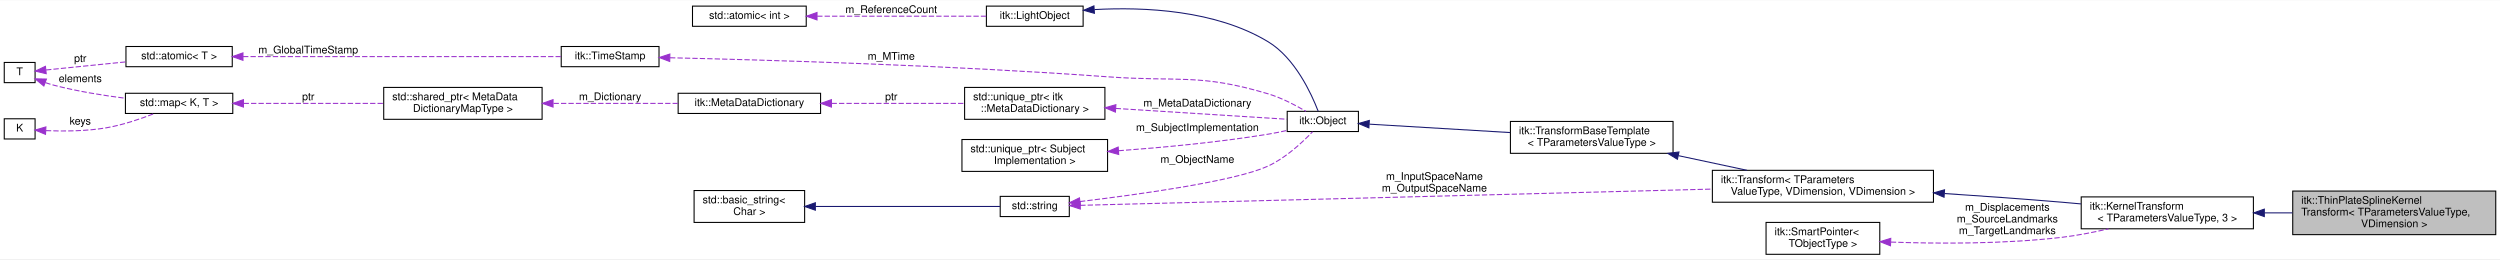
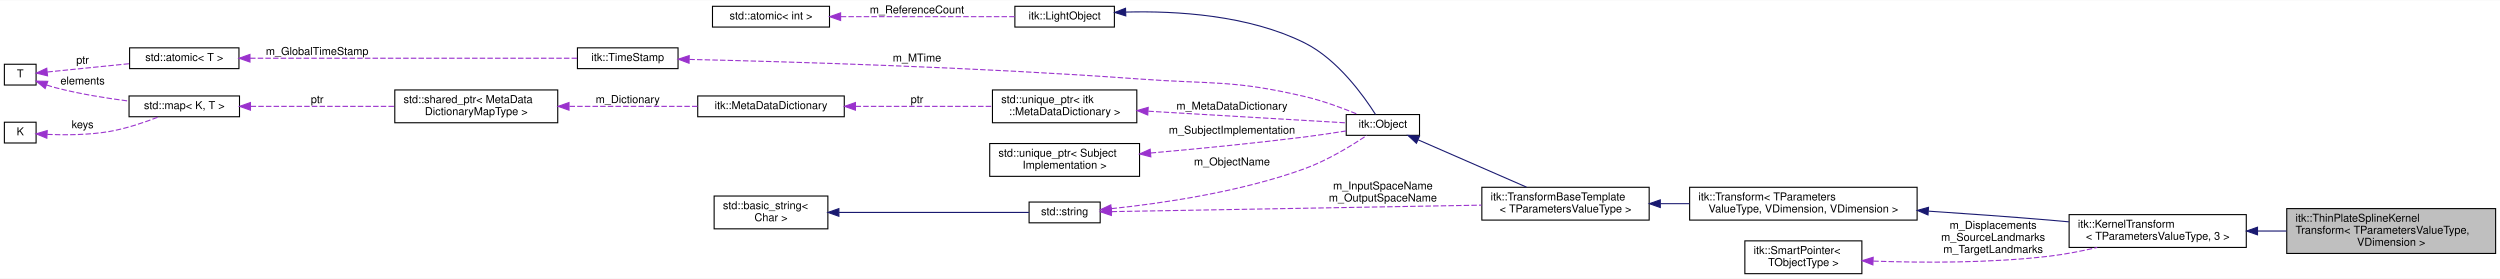
- <svg xmlns="http://www.w3.org/2000/svg" xmlns:xlink="http://www.w3.org/1999/xlink" width="2352pt" height="244pt" viewBox="0.00 0.00 2352.00 243.50">
-   <g id="graph0" class="graph" transform="scale(1 1) rotate(0) translate(4 239.5)">
-     <polygon fill="white" stroke="transparent" points="-4,4 -4,-239.5 2348,-239.5 2348,4 -4,4" />
+ <svg xmlns="http://www.w3.org/2000/svg" xmlns:xlink="http://www.w3.org/1999/xlink" width="2286pt" height="255pt" viewBox="0.00 0.00 2286.00 254.50">
+   <g id="graph0" class="graph" transform="scale(1 1) rotate(0) translate(4 250.5)">
+     <polygon fill="white" stroke="transparent" points="-4,4 -4,-250.5 2282,-250.5 2282,4 -4,4" />
    <g id="node1" class="node">
      <g id="a_node1">
        <a xlink:title=" ">
-           <polygon fill="#bfbfbf" stroke="black" points="2153,-19 2153,-60 2344,-60 2344,-19 2153,-19" />
-           <text text-anchor="start" x="2161" y="-48" font-family="Helvetica,sans-Serif" font-size="10.00">itk::ThinPlateSplineKernel</text>
-           <text text-anchor="start" x="2161" y="-37" font-family="Helvetica,sans-Serif" font-size="10.00">Transform&lt; TParametersValueType,</text>
-           <text text-anchor="middle" x="2248.5" y="-26" font-family="Helvetica,sans-Serif" font-size="10.00"> VDimension &gt;</text>
+           <polygon fill="#bfbfbf" stroke="black" points="2087,-19 2087,-60 2278,-60 2278,-19 2087,-19" />
+           <text text-anchor="start" x="2095" y="-48" font-family="Helvetica,sans-Serif" font-size="10.00">itk::ThinPlateSplineKernel</text>
+           <text text-anchor="start" x="2095" y="-37" font-family="Helvetica,sans-Serif" font-size="10.00">Transform&lt; TParametersValueType,</text>
+           <text text-anchor="middle" x="2182.5" y="-26" font-family="Helvetica,sans-Serif" font-size="10.00"> VDimension &gt;</text>
        </a>
      </g>
    </g>
    <g id="node2" class="node">
      <g id="a_node2">
        <a xlink:href="classitk_1_1KernelTransform.html" target="_top" xlink:title=" ">
-           <polygon fill="white" stroke="black" points="1954,-24.5 1954,-54.5 2116,-54.5 2116,-24.5 1954,-24.5" />
-           <text text-anchor="start" x="1962" y="-42.5" font-family="Helvetica,sans-Serif" font-size="10.00">itk::KernelTransform</text>
-           <text text-anchor="middle" x="2035" y="-31.5" font-family="Helvetica,sans-Serif" font-size="10.00">&lt; TParametersValueType, 3 &gt;</text>
+           <polygon fill="white" stroke="black" points="1888,-24.5 1888,-54.5 2050,-54.5 2050,-24.5 1888,-24.5" />
+           <text text-anchor="start" x="1896" y="-42.5" font-family="Helvetica,sans-Serif" font-size="10.00">itk::KernelTransform</text>
+           <text text-anchor="middle" x="1969" y="-31.5" font-family="Helvetica,sans-Serif" font-size="10.00">&lt; TParametersValueType, 3 &gt;</text>
        </a>
      </g>
    </g>
    <g id="edge1" class="edge">
-       <path fill="none" stroke="midnightblue" d="M2126.41,-39.5C2135.13,-39.5 2143.99,-39.5 2152.74,-39.5" />
-       <polygon fill="midnightblue" stroke="midnightblue" points="2126.26,-36 2116.26,-39.5 2126.26,-43 2126.26,-36" />
+       <path fill="none" stroke="midnightblue" d="M2060.41,-39.5C2069.13,-39.5 2077.99,-39.5 2086.74,-39.5" />
+       <polygon fill="midnightblue" stroke="midnightblue" points="2060.26,-36 2050.26,-39.5 2060.26,-43 2060.26,-36" />
    </g>
    <g id="node3" class="node">
      <g id="a_node3">
        <a xlink:href="classitk_1_1Transform.html" target="_top" xlink:title=" ">
-           <polygon fill="white" stroke="black" points="1607,-49.5 1607,-79.5 1815,-79.5 1815,-49.5 1607,-49.5" />
-           <text text-anchor="start" x="1615" y="-67.5" font-family="Helvetica,sans-Serif" font-size="10.00">itk::Transform&lt; TParameters</text>
-           <text text-anchor="middle" x="1711" y="-56.5" font-family="Helvetica,sans-Serif" font-size="10.00">ValueType, VDimension, VDimension &gt;</text>
+           <polygon fill="white" stroke="black" points="1541,-49.5 1541,-79.5 1749,-79.5 1749,-49.5 1541,-49.5" />
+           <text text-anchor="start" x="1549" y="-67.5" font-family="Helvetica,sans-Serif" font-size="10.00">itk::Transform&lt; TParameters</text>
+           <text text-anchor="middle" x="1645" y="-56.5" font-family="Helvetica,sans-Serif" font-size="10.00">ValueType, VDimension, VDimension &gt;</text>
        </a>
      </g>
    </g>
    <g id="edge2" class="edge">
-       <path fill="none" stroke="midnightblue" d="M1825.57,-57.66C1860.97,-55.33 1900.12,-52.53 1936,-49.5 1941.79,-49.01 1947.78,-48.47 1953.8,-47.91" />
-       <polygon fill="midnightblue" stroke="midnightblue" points="1824.96,-54.2 1815.21,-58.34 1825.42,-61.18 1824.96,-54.2" />
+       <path fill="none" stroke="midnightblue" d="M1759.57,-57.66C1794.97,-55.33 1834.12,-52.53 1870,-49.5 1875.79,-49.01 1881.78,-48.47 1887.8,-47.91" />
+       <polygon fill="midnightblue" stroke="midnightblue" points="1758.96,-54.2 1749.21,-58.34 1759.42,-61.18 1758.96,-54.2" />
    </g>
    <g id="node4" class="node">
      <g id="a_node4">
        <a xlink:href="classitk_1_1TransformBaseTemplate.html" target="_top" xlink:title=" ">
-           <polygon fill="white" stroke="black" points="1417,-95.5 1417,-125.5 1570,-125.5 1570,-95.5 1417,-95.5" />
-           <text text-anchor="start" x="1425" y="-113.5" font-family="Helvetica,sans-Serif" font-size="10.00">itk::TransformBaseTemplate</text>
-           <text text-anchor="middle" x="1493.5" y="-102.5" font-family="Helvetica,sans-Serif" font-size="10.00">&lt; TParametersValueType &gt;</text>
+           <polygon fill="white" stroke="black" points="1351,-49.5 1351,-79.5 1504,-79.5 1504,-49.5 1351,-49.5" />
+           <text text-anchor="start" x="1359" y="-67.5" font-family="Helvetica,sans-Serif" font-size="10.00">itk::TransformBaseTemplate</text>
+           <text text-anchor="middle" x="1427.5" y="-56.5" font-family="Helvetica,sans-Serif" font-size="10.00">&lt; TParametersValueType &gt;</text>
        </a>
      </g>
    </g>
    <g id="edge3" class="edge">
-       <path fill="none" stroke="midnightblue" d="M1575.02,-93.31C1596.26,-88.78 1619,-83.93 1639.65,-79.52" />
-       <polygon fill="midnightblue" stroke="midnightblue" points="1574.11,-89.93 1565.06,-95.44 1575.57,-96.77 1574.11,-89.93" />
+       <path fill="none" stroke="midnightblue" d="M1514.32,-64.5C1523.06,-64.5 1532,-64.5 1540.89,-64.5" />
+       <polygon fill="midnightblue" stroke="midnightblue" points="1514.17,-61 1504.17,-64.5 1514.17,-68 1514.17,-61" />
    </g>
    <g id="node5" class="node">
      <g id="a_node5">
        <a xlink:href="classitk_1_1Object.html" target="_top" xlink:title="Base class for most ITK classes.">
-           <polygon fill="white" stroke="black" points="1207,-116 1207,-135 1274,-135 1274,-116 1207,-116" />
-           <text text-anchor="middle" x="1240.5" y="-123" font-family="Helvetica,sans-Serif" font-size="10.00">itk::Object</text>
+           <polygon fill="white" stroke="black" points="1227,-127 1227,-146 1294,-146 1294,-127 1227,-127" />
+           <text text-anchor="middle" x="1260.5" y="-134" font-family="Helvetica,sans-Serif" font-size="10.00">itk::Object</text>
        </a>
      </g>
    </g>
    <g id="edge4" class="edge">
-       <path fill="none" stroke="midnightblue" d="M1284.28,-122.94C1320.53,-120.78 1373.38,-117.62 1416.76,-115.03" />
-       <polygon fill="midnightblue" stroke="midnightblue" points="1283.83,-119.46 1274.06,-123.55 1284.25,-126.45 1283.83,-119.46" />
+       <path fill="none" stroke="midnightblue" d="M1292.81,-122.84C1321.07,-110.51 1362.57,-92.39 1391.83,-79.63" />
+       <polygon fill="midnightblue" stroke="midnightblue" points="1291.18,-119.73 1283.41,-126.94 1293.98,-126.15 1291.18,-119.73" />
    </g>
    <g id="node6" class="node">
      <g id="a_node6">
        <a xlink:href="classitk_1_1LightObject.html" target="_top" xlink:title="Light weight base class for most itk classes.">
-           <polygon fill="white" stroke="black" points="924,-215 924,-234 1015,-234 1015,-215 924,-215" />
-           <text text-anchor="middle" x="969.5" y="-222" font-family="Helvetica,sans-Serif" font-size="10.00">itk::LightObject</text>
+           <polygon fill="white" stroke="black" points="924,-226 924,-245 1015,-245 1015,-226 924,-226" />
+           <text text-anchor="middle" x="969.5" y="-233" font-family="Helvetica,sans-Serif" font-size="10.00">itk::LightObject</text>
        </a>
      </g>
    </g>
    <g id="edge5" class="edge">
-       <path fill="none" stroke="midnightblue" d="M1025.66,-230.74C1072.46,-233.31 1139.66,-230.33 1189,-200.5 1214.39,-185.15 1229.81,-151.59 1236.15,-135.07" />
-       <polygon fill="midnightblue" stroke="midnightblue" points="1025.62,-227.23 1015.41,-230.07 1025.16,-234.22 1025.62,-227.23" />
+       <path fill="none" stroke="midnightblue" d="M1025.38,-239.71C1071.44,-240.91 1137.73,-237.08 1189,-211.5 1219.22,-196.42 1243.25,-162.73 1253.75,-146.12" />
+       <polygon fill="midnightblue" stroke="midnightblue" points="1025.41,-236.21 1015.3,-239.35 1025.17,-243.2 1025.41,-236.21" />
    </g>
    <g id="node7" class="node">
      <g id="a_node7">
        <a xlink:title=" ">
-           <polygon fill="white" stroke="black" points="647.5,-215 647.5,-234 754.5,-234 754.5,-215 647.5,-215" />
-           <text text-anchor="middle" x="701" y="-222" font-family="Helvetica,sans-Serif" font-size="10.00">std::atomic&lt; int &gt;</text>
+           <polygon fill="white" stroke="black" points="647.5,-226 647.5,-245 754.5,-245 754.5,-226 647.5,-226" />
+           <text text-anchor="middle" x="701" y="-233" font-family="Helvetica,sans-Serif" font-size="10.00">std::atomic&lt; int &gt;</text>
        </a>
      </g>
    </g>
    <g id="edge6" class="edge">
-       <path fill="none" stroke="#9a32cd" stroke-dasharray="5,2" d="M764.8,-224.5C813.7,-224.5 880.37,-224.5 923.92,-224.5" />
-       <polygon fill="#9a32cd" stroke="#9a32cd" points="764.65,-221 754.65,-224.5 764.65,-228 764.65,-221" />
-       <text text-anchor="middle" x="834.5" y="-227.5" font-family="Helvetica,sans-Serif" font-size="10.00"> m_ReferenceCount</text>
+       <path fill="none" stroke="#9a32cd" stroke-dasharray="5,2" d="M764.8,-235.5C813.7,-235.5 880.37,-235.5 923.92,-235.5" />
+       <polygon fill="#9a32cd" stroke="#9a32cd" points="764.65,-232 754.65,-235.5 764.65,-239 764.65,-232" />
+       <text text-anchor="middle" x="834.5" y="-238.5" font-family="Helvetica,sans-Serif" font-size="10.00"> m_ReferenceCount</text>
    </g>
    <g id="node8" class="node">
      <g id="a_node8">
        <a xlink:href="classitk_1_1TimeStamp.html" target="_top" xlink:title="Generate a unique, increasing time value.">
-           <polygon fill="white" stroke="black" points="524,-177 524,-196 616,-196 616,-177 524,-177" />
-           <text text-anchor="middle" x="570" y="-184" font-family="Helvetica,sans-Serif" font-size="10.00">itk::TimeStamp</text>
+           <polygon fill="white" stroke="black" points="524,-188 524,-207 616,-207 616,-188 524,-188" />
+           <text text-anchor="middle" x="570" y="-195" font-family="Helvetica,sans-Serif" font-size="10.00">itk::TimeStamp</text>
        </a>
      </g>
    </g>
    <g id="edge7" class="edge">
-       <path fill="none" stroke="#9a32cd" stroke-dasharray="5,2" d="M626.36,-185.41C713.87,-183.43 889.47,-178.38 1038,-167.5 1105.31,-162.57 1124.34,-170.83 1189,-151.5 1201.66,-147.71 1214.9,-140.77 1224.65,-135.01" />
-       <polygon fill="#9a32cd" stroke="#9a32cd" points="626.06,-181.92 616.14,-185.64 626.21,-188.91 626.06,-181.92" />
-       <text text-anchor="middle" x="834.5" y="-183.5" font-family="Helvetica,sans-Serif" font-size="10.00"> m_MTime</text>
+       <path fill="none" stroke="#9a32cd" stroke-dasharray="5,2" d="M626.36,-196.41C713.87,-194.43 889.47,-189.38 1038,-178.5 1105.31,-173.57 1123.28,-177.85 1189,-162.5 1205.9,-158.55 1224.26,-151.69 1238.02,-146.01" />
+       <polygon fill="#9a32cd" stroke="#9a32cd" points="626.06,-192.92 616.14,-196.64 626.21,-199.91 626.06,-192.92" />
+       <text text-anchor="middle" x="834.5" y="-194.5" font-family="Helvetica,sans-Serif" font-size="10.00"> m_MTime</text>
    </g>
    <g id="node9" class="node">
      <g id="a_node9">
        <a xlink:title=" ">
-           <polygon fill="white" stroke="black" points="114.5,-177 114.5,-196 214.5,-196 214.5,-177 114.5,-177" />
-           <text text-anchor="middle" x="164.5" y="-184" font-family="Helvetica,sans-Serif" font-size="10.00">std::atomic&lt; T &gt;</text>
+           <polygon fill="white" stroke="black" points="114.5,-188 114.5,-207 214.5,-207 214.5,-188 114.5,-188" />
+           <text text-anchor="middle" x="164.5" y="-195" font-family="Helvetica,sans-Serif" font-size="10.00">std::atomic&lt; T &gt;</text>
        </a>
      </g>
    </g>
    <g id="edge8" class="edge">
-       <path fill="none" stroke="#9a32cd" stroke-dasharray="5,2" d="M224.66,-186.5C306.06,-186.5 450.8,-186.5 523.98,-186.5" />
-       <polygon fill="#9a32cd" stroke="#9a32cd" points="224.57,-183 214.57,-186.5 224.57,-190 224.57,-183" />
-       <text text-anchor="middle" x="286" y="-189.5" font-family="Helvetica,sans-Serif" font-size="10.00"> m_GlobalTimeStamp</text>
+       <path fill="none" stroke="#9a32cd" stroke-dasharray="5,2" d="M224.66,-197.5C306.06,-197.5 450.8,-197.5 523.98,-197.5" />
+       <polygon fill="#9a32cd" stroke="#9a32cd" points="224.57,-194 214.57,-197.5 224.57,-201 224.57,-194" />
+       <text text-anchor="middle" x="286" y="-200.5" font-family="Helvetica,sans-Serif" font-size="10.00"> m_GlobalTimeStamp</text>
    </g>
    <g id="node10" class="node">
      <g id="a_node10">
        <a xlink:title=" ">
-           <polygon fill="white" stroke="black" points="0,-162 0,-181 29,-181 29,-162 0,-162" />
-           <text text-anchor="middle" x="14.5" y="-169" font-family="Helvetica,sans-Serif" font-size="10.00">T</text>
+           <polygon fill="white" stroke="black" points="0,-173 0,-192 29,-192 29,-173 0,-173" />
+           <text text-anchor="middle" x="14.5" y="-180" font-family="Helvetica,sans-Serif" font-size="10.00">T</text>
        </a>
      </g>
    </g>
    <g id="edge9" class="edge">
-       <path fill="none" stroke="#9a32cd" stroke-dasharray="5,2" d="M39.33,-173.92C59.54,-175.96 89.19,-178.97 114.45,-181.53" />
-       <polygon fill="#9a32cd" stroke="#9a32cd" points="39.46,-170.41 29.16,-172.88 38.75,-177.37 39.46,-170.41" />
-       <text text-anchor="middle" x="71.5" y="-181.5" font-family="Helvetica,sans-Serif" font-size="10.00"> ptr</text>
+       <path fill="none" stroke="#9a32cd" stroke-dasharray="5,2" d="M39.33,-184.92C59.54,-186.96 89.19,-189.97 114.45,-192.53" />
+       <polygon fill="#9a32cd" stroke="#9a32cd" points="39.46,-181.41 29.16,-183.88 38.75,-188.37 39.46,-181.41" />
+       <text text-anchor="middle" x="71.5" y="-192.5" font-family="Helvetica,sans-Serif" font-size="10.00"> ptr</text>
    </g>
    <g id="node15" class="node">
      <g id="a_node15">
        <a xlink:title=" ">
-           <polygon fill="white" stroke="black" points="114,-133 114,-152 215,-152 215,-133 114,-133" />
-           <text text-anchor="middle" x="164.5" y="-140" font-family="Helvetica,sans-Serif" font-size="10.00">std::map&lt; K, T &gt;</text>
+           <polygon fill="white" stroke="black" points="114,-144 114,-163 215,-163 215,-144 114,-144" />
+           <text text-anchor="middle" x="164.5" y="-151" font-family="Helvetica,sans-Serif" font-size="10.00">std::map&lt; K, T &gt;</text>
        </a>
      </g>
    </g>
    <g id="edge16" class="edge">
-       <path fill="none" stroke="#9a32cd" stroke-dasharray="5,2" d="M38.7,-162.01C41.47,-161.07 44.28,-160.21 47,-159.5 68.66,-153.87 93.11,-149.94 113.99,-147.3" />
-       <polygon fill="#9a32cd" stroke="#9a32cd" points="37.25,-158.82 29.09,-165.58 39.68,-165.38 37.25,-158.82" />
-       <text text-anchor="middle" x="71.5" y="-162.5" font-family="Helvetica,sans-Serif" font-size="10.00"> elements</text>
+       <path fill="none" stroke="#9a32cd" stroke-dasharray="5,2" d="M38.7,-173.01C41.47,-172.07 44.28,-171.21 47,-170.5 68.66,-164.87 93.11,-160.94 113.99,-158.3" />
+       <polygon fill="#9a32cd" stroke="#9a32cd" points="37.25,-169.82 29.09,-176.58 39.68,-176.38 37.25,-169.82" />
+       <text text-anchor="middle" x="71.5" y="-173.5" font-family="Helvetica,sans-Serif" font-size="10.00"> elements</text>
    </g>
    <g id="node11" class="node">
      <g id="a_node11">
        <a xlink:title=" ">
-           <polygon fill="white" stroke="black" points="901,-78.5 901,-108.5 1038,-108.5 1038,-78.5 901,-78.5" />
-           <text text-anchor="start" x="909" y="-96.5" font-family="Helvetica,sans-Serif" font-size="10.00">std::unique_ptr&lt; Subject</text>
-           <text text-anchor="middle" x="969.5" y="-85.5" font-family="Helvetica,sans-Serif" font-size="10.00">Implementation &gt;</text>
+           <polygon fill="white" stroke="black" points="901,-89.5 901,-119.5 1038,-119.5 1038,-89.5 901,-89.5" />
+           <text text-anchor="start" x="909" y="-107.5" font-family="Helvetica,sans-Serif" font-size="10.00">std::unique_ptr&lt; Subject</text>
+           <text text-anchor="middle" x="969.5" y="-96.5" font-family="Helvetica,sans-Serif" font-size="10.00">Implementation &gt;</text>
        </a>
      </g>
    </g>
    <g id="edge10" class="edge">
-       <path fill="none" stroke="#9a32cd" stroke-dasharray="5,2" d="M1048.37,-97.93C1090.23,-100.99 1142.64,-105.91 1189,-113.5 1194.78,-114.45 1200.88,-115.69 1206.77,-117.01" />
-       <polygon fill="#9a32cd" stroke="#9a32cd" points="1048.46,-94.43 1038.24,-97.21 1047.97,-101.41 1048.46,-94.43" />
-       <text text-anchor="middle" x="1122.5" y="-116.5" font-family="Helvetica,sans-Serif" font-size="10.00"> m_SubjectImplementation</text>
+       <path fill="none" stroke="#9a32cd" stroke-dasharray="5,2" d="M1048.15,-110.84C1089.95,-114.54 1142.37,-119.63 1189,-125.5 1201.41,-127.06 1215.01,-129.11 1226.91,-131.01" />
+       <polygon fill="#9a32cd" stroke="#9a32cd" points="1048.31,-107.34 1038.04,-109.96 1047.7,-114.32 1048.31,-107.34" />
+       <text text-anchor="middle" x="1122.5" y="-128.5" font-family="Helvetica,sans-Serif" font-size="10.00"> m_SubjectImplementation</text>
    </g>
    <g id="node12" class="node">
      <g id="a_node12">
        <a xlink:title=" ">
-           <polygon fill="white" stroke="black" points="903.5,-127.5 903.5,-157.5 1035.5,-157.5 1035.5,-127.5 903.5,-127.5" />
-           <text text-anchor="start" x="911.5" y="-145.5" font-family="Helvetica,sans-Serif" font-size="10.00">std::unique_ptr&lt; itk</text>
-           <text text-anchor="middle" x="969.5" y="-134.5" font-family="Helvetica,sans-Serif" font-size="10.00">::MetaDataDictionary &gt;</text>
+           <polygon fill="white" stroke="black" points="903.5,-138.5 903.5,-168.5 1035.5,-168.5 1035.5,-138.5 903.5,-138.5" />
+           <text text-anchor="start" x="911.5" y="-156.5" font-family="Helvetica,sans-Serif" font-size="10.00">std::unique_ptr&lt; itk</text>
+           <text text-anchor="middle" x="969.5" y="-145.5" font-family="Helvetica,sans-Serif" font-size="10.00">::MetaDataDictionary &gt;</text>
        </a>
      </g>
    </g>
    <g id="edge11" class="edge">
-       <path fill="none" stroke="#9a32cd" stroke-dasharray="5,2" d="M1045.66,-137.75C1098.66,-134.4 1167.03,-130.08 1206.8,-127.57" />
-       <polygon fill="#9a32cd" stroke="#9a32cd" points="1045.38,-134.26 1035.62,-138.38 1045.82,-141.25 1045.38,-134.26" />
-       <text text-anchor="middle" x="1122.5" y="-139.5" font-family="Helvetica,sans-Serif" font-size="10.00"> m_MetaDataDictionary</text>
+       <path fill="none" stroke="#9a32cd" stroke-dasharray="5,2" d="M1046.05,-149.06C1104.69,-145.61 1183.12,-140.99 1226.73,-138.43" />
+       <polygon fill="#9a32cd" stroke="#9a32cd" points="1045.49,-145.58 1035.72,-149.66 1045.91,-152.57 1045.49,-145.58" />
+       <text text-anchor="middle" x="1122.5" y="-150.5" font-family="Helvetica,sans-Serif" font-size="10.00"> m_MetaDataDictionary</text>
    </g>
    <g id="node13" class="node">
      <g id="a_node13">
        <a xlink:href="classitk_1_1MetaDataDictionary.html" target="_top" xlink:title="Provides a mechanism for storing a collection of arbitrary data types.">
-           <polygon fill="white" stroke="black" points="634,-133 634,-152 768,-152 768,-133 634,-133" />
-           <text text-anchor="middle" x="701" y="-140" font-family="Helvetica,sans-Serif" font-size="10.00">itk::MetaDataDictionary</text>
+           <polygon fill="white" stroke="black" points="634,-144 634,-163 768,-163 768,-144 634,-144" />
+           <text text-anchor="middle" x="701" y="-151" font-family="Helvetica,sans-Serif" font-size="10.00">itk::MetaDataDictionary</text>
        </a>
      </g>
    </g>
    <g id="edge12" class="edge">
-       <path fill="none" stroke="#9a32cd" stroke-dasharray="5,2" d="M778.32,-142.5C817.74,-142.5 865.36,-142.5 903.08,-142.5" />
-       <polygon fill="#9a32cd" stroke="#9a32cd" points="778.22,-139 768.22,-142.5 778.22,-146 778.22,-139" />
-       <text text-anchor="middle" x="834.5" y="-145.5" font-family="Helvetica,sans-Serif" font-size="10.00"> ptr</text>
+       <path fill="none" stroke="#9a32cd" stroke-dasharray="5,2" d="M778.32,-153.5C817.74,-153.5 865.36,-153.5 903.08,-153.5" />
+       <polygon fill="#9a32cd" stroke="#9a32cd" points="778.22,-150 768.22,-153.5 778.22,-157 778.22,-150" />
+       <text text-anchor="middle" x="834.5" y="-156.5" font-family="Helvetica,sans-Serif" font-size="10.00"> ptr</text>
    </g>
    <g id="node14" class="node">
      <g id="a_node14">
        <a xlink:title=" ">
-           <polygon fill="white" stroke="black" points="357,-127.5 357,-157.5 506,-157.5 506,-127.5 357,-127.5" />
-           <text text-anchor="start" x="365" y="-145.5" font-family="Helvetica,sans-Serif" font-size="10.00">std::shared_ptr&lt; MetaData</text>
-           <text text-anchor="middle" x="431.5" y="-134.5" font-family="Helvetica,sans-Serif" font-size="10.00">DictionaryMapType &gt;</text>
+           <polygon fill="white" stroke="black" points="357,-138.5 357,-168.5 506,-168.5 506,-138.5 357,-138.5" />
+           <text text-anchor="start" x="365" y="-156.5" font-family="Helvetica,sans-Serif" font-size="10.00">std::shared_ptr&lt; MetaData</text>
+           <text text-anchor="middle" x="431.5" y="-145.5" font-family="Helvetica,sans-Serif" font-size="10.00">DictionaryMapType &gt;</text>
        </a>
      </g>
    </g>
    <g id="edge13" class="edge">
-       <path fill="none" stroke="#9a32cd" stroke-dasharray="5,2" d="M516.78,-142.5C554.53,-142.5 598.4,-142.5 633.74,-142.5" />
-       <polygon fill="#9a32cd" stroke="#9a32cd" points="516.3,-139 506.3,-142.5 516.3,-146 516.3,-139" />
-       <text text-anchor="middle" x="570" y="-145.5" font-family="Helvetica,sans-Serif" font-size="10.00"> m_Dictionary</text>
+       <path fill="none" stroke="#9a32cd" stroke-dasharray="5,2" d="M516.78,-153.5C554.53,-153.5 598.4,-153.5 633.74,-153.5" />
+       <polygon fill="#9a32cd" stroke="#9a32cd" points="516.3,-150 506.3,-153.5 516.3,-157 516.3,-150" />
+       <text text-anchor="middle" x="570" y="-156.5" font-family="Helvetica,sans-Serif" font-size="10.00"> m_Dictionary</text>
    </g>
    <g id="edge14" class="edge">
-       <path fill="none" stroke="#9a32cd" stroke-dasharray="5,2" d="M225.18,-142.5C264.19,-142.5 315.41,-142.5 356.93,-142.5" />
-       <polygon fill="#9a32cd" stroke="#9a32cd" points="225.03,-139 215.03,-142.5 225.03,-146 225.03,-139" />
-       <text text-anchor="middle" x="286" y="-145.5" font-family="Helvetica,sans-Serif" font-size="10.00"> ptr</text>
+       <path fill="none" stroke="#9a32cd" stroke-dasharray="5,2" d="M225.18,-153.5C264.19,-153.5 315.41,-153.5 356.93,-153.5" />
+       <polygon fill="#9a32cd" stroke="#9a32cd" points="225.03,-150 215.03,-153.5 225.03,-157 225.03,-150" />
+       <text text-anchor="middle" x="286" y="-156.5" font-family="Helvetica,sans-Serif" font-size="10.00"> ptr</text>
    </g>
    <g id="node16" class="node">
      <g id="a_node16">
        <a xlink:title=" ">
-           <polygon fill="white" stroke="black" points="0,-109 0,-128 29,-128 29,-109 0,-109" />
-           <text text-anchor="middle" x="14.5" y="-116" font-family="Helvetica,sans-Serif" font-size="10.00">K</text>
+           <polygon fill="white" stroke="black" points="0,-120 0,-139 29,-139 29,-120 0,-120" />
+           <text text-anchor="middle" x="14.5" y="-127" font-family="Helvetica,sans-Serif" font-size="10.00">K</text>
        </a>
      </g>
    </g>
    <g id="edge15" class="edge">
-       <path fill="none" stroke="#9a32cd" stroke-dasharray="5,2" d="M39.17,-116.85C55.3,-116.19 77.09,-116.25 96,-119.5 111.5,-122.17 128.23,-127.85 141.16,-132.9" />
-       <polygon fill="#9a32cd" stroke="#9a32cd" points="38.81,-113.36 29.01,-117.38 39.18,-120.35 38.81,-113.36" />
-       <text text-anchor="middle" x="71.5" y="-122.5" font-family="Helvetica,sans-Serif" font-size="10.00"> keys</text>
+       <path fill="none" stroke="#9a32cd" stroke-dasharray="5,2" d="M39.17,-127.85C55.3,-127.19 77.09,-127.25 96,-130.5 111.5,-133.17 128.23,-138.85 141.16,-143.9" />
+       <polygon fill="#9a32cd" stroke="#9a32cd" points="38.81,-124.36 29.01,-128.38 39.18,-131.35 38.81,-124.36" />
+       <text text-anchor="middle" x="71.5" y="-133.5" font-family="Helvetica,sans-Serif" font-size="10.00"> keys</text>
    </g>
    <g id="node17" class="node">
      <g id="a_node17">
        <a xlink:title=" ">
-           <polygon fill="white" stroke="black" points="937,-36 937,-55 1002,-55 1002,-36 937,-36" />
-           <text text-anchor="middle" x="969.5" y="-43" font-family="Helvetica,sans-Serif" font-size="10.00">std::string</text>
+           <polygon fill="white" stroke="black" points="937,-47 937,-66 1002,-66 1002,-47 937,-47" />
+           <text text-anchor="middle" x="969.5" y="-54" font-family="Helvetica,sans-Serif" font-size="10.00">std::string</text>
        </a>
      </g>
    </g>
    <g id="edge19" class="edge">
-       <path fill="none" stroke="#9a32cd" stroke-dasharray="5,2" d="M1012.29,-46.57C1125.68,-49.49 1441.68,-57.61 1606.69,-61.85" />
-       <polygon fill="#9a32cd" stroke="#9a32cd" points="1012.36,-43.07 1002.28,-46.32 1012.18,-50.07 1012.36,-43.07" />
-       <text text-anchor="middle" x="1345.5" y="-70.5" font-family="Helvetica,sans-Serif" font-size="10.00"> m_InputSpaceName</text>
-       <text text-anchor="middle" x="1345.5" y="-59.5" font-family="Helvetica,sans-Serif" font-size="10.00">m_OutputSpaceName</text>
+       <path fill="none" stroke="#9a32cd" stroke-dasharray="5,2" d="M1012.45,-57.24C1089.32,-58.58 1253.72,-61.47 1350.65,-63.17" />
+       <polygon fill="#9a32cd" stroke="#9a32cd" points="1012.26,-53.73 1002.2,-57.06 1012.14,-60.73 1012.26,-53.73" />
+       <text text-anchor="middle" x="1260.5" y="-77.5" font-family="Helvetica,sans-Serif" font-size="10.00"> m_InputSpaceName</text>
+       <text text-anchor="middle" x="1260.5" y="-66.5" font-family="Helvetica,sans-Serif" font-size="10.00">m_OutputSpaceName</text>
    </g>
    <g id="edge17" class="edge">
-       <path fill="none" stroke="#9a32cd" stroke-dasharray="5,2" d="M1012.03,-50.13C1066.35,-56.63 1158.22,-69.27 1189,-83.5 1205.77,-91.25 1221.54,-106.01 1230.86,-115.81" />
-       <polygon fill="#9a32cd" stroke="#9a32cd" points="1012.36,-46.65 1002.02,-48.95 1011.54,-53.6 1012.36,-46.65" />
-       <text text-anchor="middle" x="1122.5" y="-86.5" font-family="Helvetica,sans-Serif" font-size="10.00"> m_ObjectName</text>
+       <path fill="none" stroke="#9a32cd" stroke-dasharray="5,2" d="M1012.34,-59.97C1057.14,-64.63 1129.78,-74.98 1189,-96.5 1210.03,-104.14 1232.13,-117.72 1245.86,-126.92" />
+       <polygon fill="#9a32cd" stroke="#9a32cd" points="1012.42,-56.46 1002.12,-58.95 1011.72,-63.42 1012.42,-56.46" />
+       <text text-anchor="middle" x="1122.5" y="-99.5" font-family="Helvetica,sans-Serif" font-size="10.00"> m_ObjectName</text>
    </g>
    <g id="node18" class="node">
      <g id="a_node18">
        <a xlink:title=" ">
-           <polygon fill="white" stroke="black" points="649,-30.5 649,-60.5 753,-60.5 753,-30.5 649,-30.5" />
-           <text text-anchor="start" x="657" y="-48.5" font-family="Helvetica,sans-Serif" font-size="10.00">std::basic_string&lt;</text>
-           <text text-anchor="middle" x="701" y="-37.5" font-family="Helvetica,sans-Serif" font-size="10.00"> Char &gt;</text>
+           <polygon fill="white" stroke="black" points="649,-41.5 649,-71.5 753,-71.5 753,-41.5 649,-41.5" />
+           <text text-anchor="start" x="657" y="-59.5" font-family="Helvetica,sans-Serif" font-size="10.00">std::basic_string&lt;</text>
+           <text text-anchor="middle" x="701" y="-48.5" font-family="Helvetica,sans-Serif" font-size="10.00"> Char &gt;</text>
        </a>
      </g>
    </g>
    <g id="edge18" class="edge">
-       <path fill="none" stroke="midnightblue" d="M763.24,-45.5C817.37,-45.5 894.16,-45.5 936.82,-45.5" />
-       <polygon fill="midnightblue" stroke="midnightblue" points="763.07,-42 753.07,-45.5 763.07,-49 763.07,-42" />
+       <path fill="none" stroke="midnightblue" d="M763.24,-56.5C817.37,-56.5 894.16,-56.5 936.82,-56.5" />
+       <polygon fill="midnightblue" stroke="midnightblue" points="763.07,-53 753.07,-56.5 763.07,-60 763.07,-53" />
    </g>
    <g id="node19" class="node">
      <g id="a_node19">
        <a xlink:href="classitk_1_1SmartPointer.html" target="_top" xlink:title="Implements transparent reference counting.">
-           <polygon fill="white" stroke="black" points="1657.5,-0.5 1657.5,-30.5 1764.5,-30.5 1764.5,-0.5 1657.5,-0.5" />
-           <text text-anchor="start" x="1665.5" y="-18.5" font-family="Helvetica,sans-Serif" font-size="10.00">itk::SmartPointer&lt;</text>
-           <text text-anchor="middle" x="1711" y="-7.5" font-family="Helvetica,sans-Serif" font-size="10.00"> TObjectType &gt;</text>
+           <polygon fill="white" stroke="black" points="1591.5,-0.5 1591.5,-30.5 1698.5,-30.5 1698.5,-0.5 1591.5,-0.5" />
+           <text text-anchor="start" x="1599.5" y="-18.5" font-family="Helvetica,sans-Serif" font-size="10.00">itk::SmartPointer&lt;</text>
+           <text text-anchor="middle" x="1645" y="-7.5" font-family="Helvetica,sans-Serif" font-size="10.00"> TObjectType &gt;</text>
        </a>
      </g>
    </g>
    <g id="edge20" class="edge">
-       <path fill="none" stroke="#9a32cd" stroke-dasharray="5,2" d="M1774.91,-12C1819.93,-10.42 1881.9,-10.11 1936,-16.5 1950.32,-18.19 1965.59,-21.18 1979.7,-24.46" />
-       <polygon fill="#9a32cd" stroke="#9a32cd" points="1774.56,-8.51 1764.71,-12.39 1774.83,-15.51 1774.56,-8.51" />
-       <text text-anchor="middle" x="1884.5" y="-41.5" font-family="Helvetica,sans-Serif" font-size="10.00"> m_Displacements</text>
-       <text text-anchor="middle" x="1884.5" y="-30.5" font-family="Helvetica,sans-Serif" font-size="10.00">m_SourceLandmarks</text>
-       <text text-anchor="middle" x="1884.5" y="-19.5" font-family="Helvetica,sans-Serif" font-size="10.00">m_TargetLandmarks</text>
+       <path fill="none" stroke="#9a32cd" stroke-dasharray="5,2" d="M1708.91,-12C1753.93,-10.42 1815.9,-10.11 1870,-16.5 1884.32,-18.19 1899.59,-21.18 1913.7,-24.46" />
+       <polygon fill="#9a32cd" stroke="#9a32cd" points="1708.56,-8.51 1698.71,-12.39 1708.83,-15.51 1708.56,-8.51" />
+       <text text-anchor="middle" x="1818.5" y="-41.5" font-family="Helvetica,sans-Serif" font-size="10.00"> m_Displacements</text>
+       <text text-anchor="middle" x="1818.5" y="-30.5" font-family="Helvetica,sans-Serif" font-size="10.00">m_SourceLandmarks</text>
+       <text text-anchor="middle" x="1818.5" y="-19.5" font-family="Helvetica,sans-Serif" font-size="10.00">m_TargetLandmarks</text>
    </g>
  </g>
</svg>
